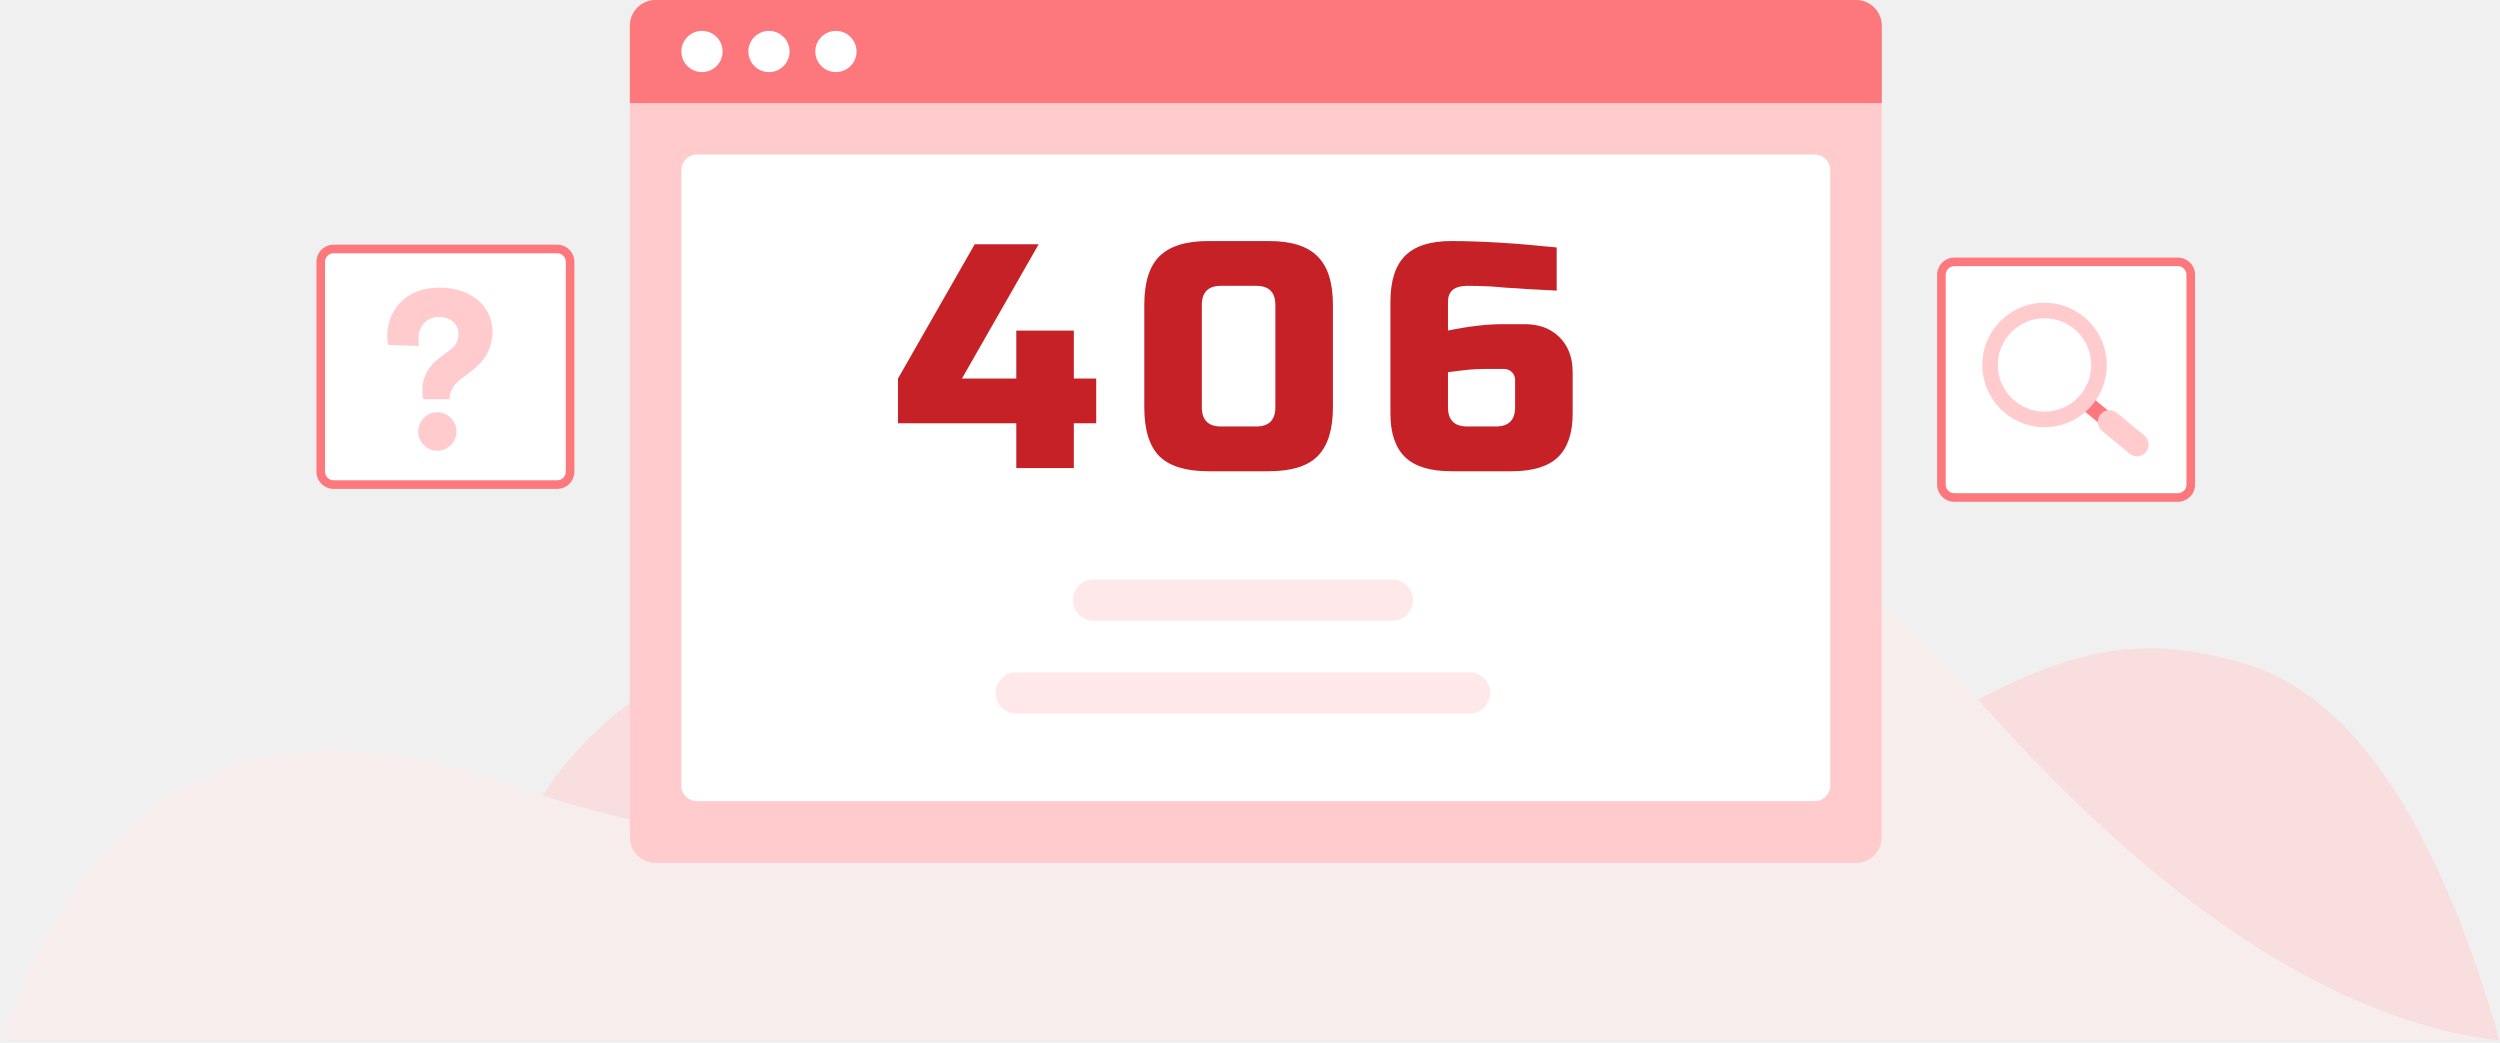
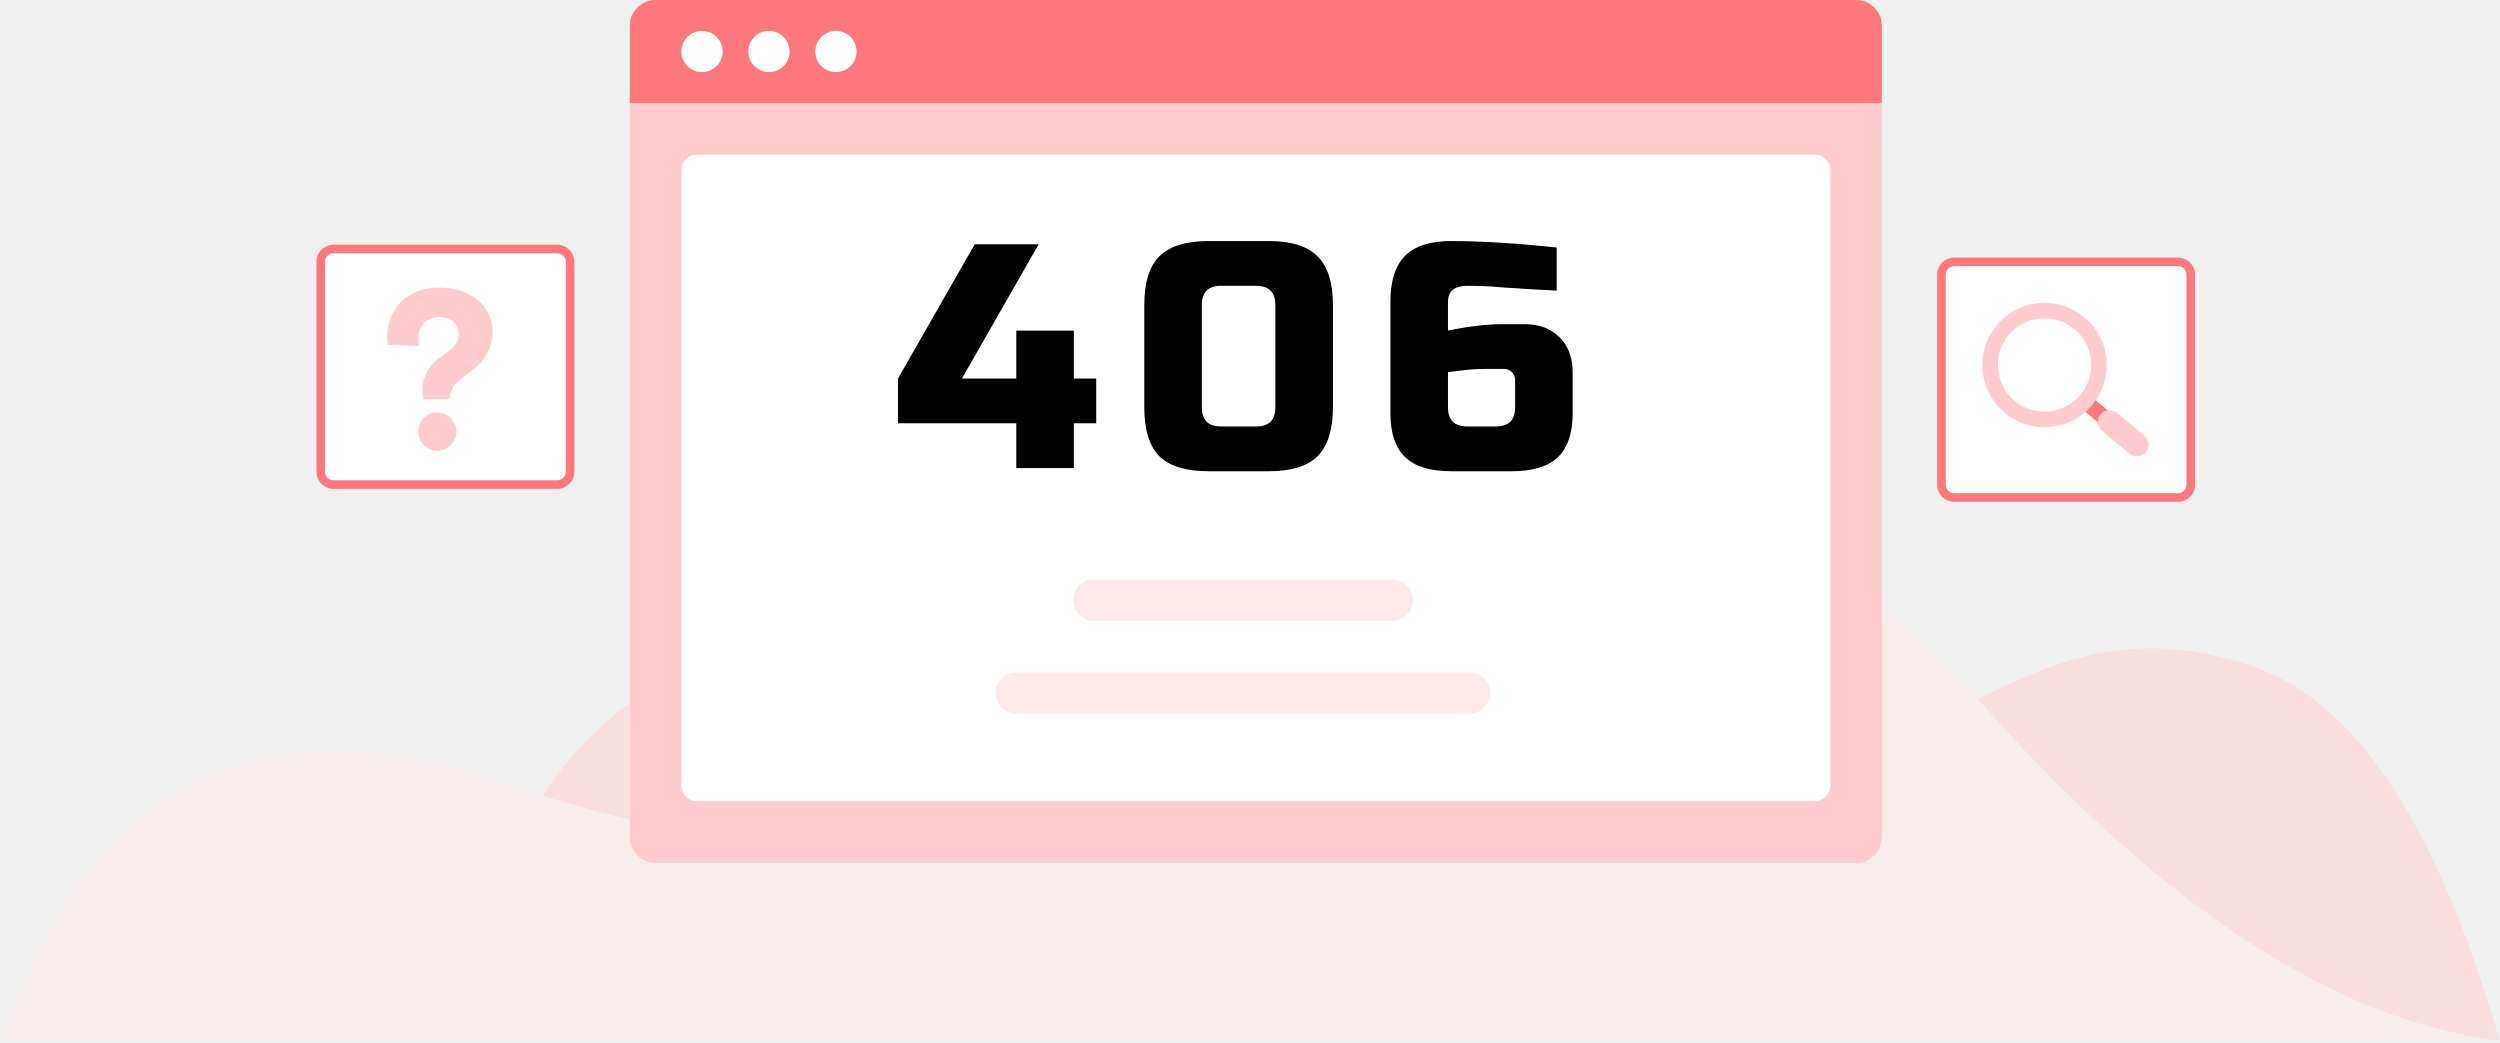
<svg xmlns="http://www.w3.org/2000/svg" width="782" height="326" viewBox="0 0 782 326" fill="none">
  <g opacity="0.5">
    <path fill-rule="evenodd" clip-rule="evenodd" d="M703.23 207.96C653.852 192.509 629.305 213.95 573.396 243.401C517.484 272.857 448.439 282.3 369.624 227.333C290.805 172.367 202.491 192.509 166.58 253.846C142.639 294.739 87.433 318.588 0.96 325.403H781.853C762.358 257.406 736.154 218.257 703.23 207.96Z" fill="#FFCCCC" />
    <path fill-rule="evenodd" clip-rule="evenodd" d="M0.96 325.404C27.682 244.98 79.966 218.172 157.81 244.98C274.577 285.192 342.838 255.033 403.765 194.714C464.693 134.396 536.292 126.353 620.573 220.854C676.759 283.855 730.13 318.702 780.681 325.404H0.96Z" fill="#FFE9E9" />
  </g>
  <path fill-rule="evenodd" clip-rule="evenodd" d="M205.08 0H580.557C585.005 0 588.615 3.608 588.615 8.057V261.867C588.615 266.317 585.005 269.924 580.557 269.924H205.08C200.63 269.924 197.022 266.317 197.022 261.867V8.057C197.022 3.608 200.63 0 205.08 0Z" fill="#FFCBCD" />
  <path fill-rule="evenodd" clip-rule="evenodd" d="M217.97 48.344H567.664C570.332 48.344 572.498 50.508 572.498 53.178V245.751C572.498 248.421 570.332 250.586 567.664 250.586H217.97C215.3 250.586 213.136 248.421 213.136 245.751V53.178C213.136 50.508 215.3 48.344 217.97 48.344Z" fill="white" />
  <path fill-rule="evenodd" clip-rule="evenodd" d="M205.08 0H580.557C585.005 0 588.615 3.608 588.615 8.057V32.23H197.022V8.057C197.022 3.608 200.63 0 205.08 0Z" fill="#FD787D" />
  <path d="M219.581 22.556C223.142 22.556 226.028 19.67 226.028 16.11C226.028 12.55 223.142 9.664 219.581 9.664C216.021 9.664 213.136 12.55 213.136 16.11C213.136 19.67 216.021 22.556 219.581 22.556ZM240.531 22.556C244.091 22.556 246.977 19.67 246.977 16.11C246.977 12.55 244.091 9.664 240.531 9.664C236.971 9.664 234.085 12.55 234.085 16.11C234.085 19.67 236.971 22.556 240.531 22.556ZM261.48 22.556C265.04 22.556 267.926 19.67 267.926 16.11C267.926 12.55 265.04 9.664 261.48 9.664C257.92 9.664 255.034 12.55 255.034 16.11C255.034 19.67 257.92 22.556 261.48 22.556Z" fill="white" />
  <path fill-rule="evenodd" clip-rule="evenodd" d="M342.061 181.293H435.527C439.085 181.293 441.973 184.179 441.973 187.739C441.973 191.299 439.085 194.185 435.527 194.185H342.061C338.498 194.185 335.615 191.299 335.615 187.739C335.615 184.179 338.498 181.293 342.061 181.293ZM317.888 210.3H459.699C463.257 210.3 466.145 213.185 466.145 216.745C466.145 220.306 463.257 223.191 459.699 223.191H317.888C314.326 223.191 311.442 220.306 311.442 216.745C311.442 213.185 314.326 210.3 317.888 210.3Z" fill="#FFCBCD" fill-opacity="0.43" />
  <path d="M605.935 85.946V151.587C605.935 154.554 608.341 156.959 611.306 156.959H681.245C684.21 156.959 686.616 154.554 686.616 151.587V85.946C686.616 82.979 684.21 80.574 681.245 80.574H611.306C608.341 80.574 605.935 82.979 605.935 85.946Z" fill="#FD787D" />
  <path d="M608.62 85.94C608.62 84.457 609.823 83.254 611.306 83.254H681.244C682.727 83.254 683.93 84.457 683.93 85.94V151.581C683.93 153.064 682.727 154.267 681.244 154.267H611.306C609.823 154.267 608.62 153.064 608.62 151.581V85.94Z" fill="white" />
  <path d="M652.092 128.685L666.883 140.948C667.915 141.806 669.449 141.663 670.308 140.628C671.163 139.594 671.022 138.059 669.986 137.202L655.199 124.939C654.163 124.081 652.629 124.225 651.774 125.259C650.915 126.294 651.056 127.828 652.092 128.685Z" fill="#FD787D" />
  <path d="M657.507 134.766L666.106 141.895C667.658 143.182 669.961 142.967 671.246 141.415C672.531 139.863 672.316 137.562 670.765 136.276L662.166 129.146C660.614 127.859 658.315 128.074 657.03 129.626C655.741 131.178 655.956 133.479 657.507 134.766ZM639.532 133.635C650.284 133.635 658.999 124.92 658.999 114.169C658.999 103.418 650.284 94.703 639.532 94.703C628.784 94.703 620.069 103.418 620.069 114.169C620.069 124.92 628.784 133.635 639.532 133.635Z" fill="#FFCBCD" />
  <path d="M639.533 128.761C631.467 128.761 624.931 122.225 624.931 114.162C624.931 106.099 631.467 99.562 639.533 99.562C647.595 99.562 654.131 106.099 654.131 114.162C654.131 122.225 647.595 128.761 639.533 128.761Z" fill="white" />
  <path d="M98.987 81.911V147.552C98.987 150.518 101.393 152.924 104.359 152.924H174.298C177.264 152.924 179.669 150.518 179.669 147.552V81.911C179.669 78.944 177.264 76.539 174.298 76.539H104.359C101.393 76.539 98.987 78.944 98.987 81.911Z" fill="#FD787D" />
  <path d="M101.675 81.909C101.675 80.425 102.878 79.223 104.361 79.223H174.3C175.783 79.223 176.985 80.425 176.985 81.909V147.55C176.985 149.033 175.783 150.235 174.3 150.235H104.361C102.878 150.235 101.675 149.033 101.675 147.55V81.909Z" fill="white" />
  <path d="M140.641 124.865H132.416C132.209 123.892 132.139 122.919 132.139 121.807C132.139 118.539 133.453 114.993 137.393 112.004L140.918 109.362C142.784 107.971 143.406 106.303 143.406 104.495C143.406 101.784 141.402 99.142 137.254 99.142C133.245 99.142 130.895 102.409 130.895 105.677C130.895 107.276 131.034 107.971 131.103 108.249L121.426 107.902C121.219 106.928 121.149 105.885 121.149 104.982C121.149 96.847 127.163 89.965 137.254 89.965C148.452 89.965 154.051 96.709 154.051 103.661C154.051 109.223 151.493 113.046 147.346 116.175L144.719 118.122C142.3 119.929 140.641 121.737 140.641 124.865ZM130.826 135.016C130.826 131.679 133.453 128.968 136.771 128.968C140.088 128.968 142.784 131.679 142.784 135.016C142.784 138.284 140.088 140.995 136.771 140.995C133.453 140.995 130.826 138.284 130.826 135.016Z" fill="#FFCBCD" />
-   <path d="M317.896 132.402H280.896V118.402L304.896 76.402H324.896L300.896 118.402H317.896V103.402H335.896V118.402H342.896V132.402H335.896V146.402H317.896V132.402ZM398.935 95.402C398.935 91.402 396.935 89.402 392.935 89.402H381.935C377.935 89.402 375.935 91.402 375.935 95.402V127.402C375.935 131.402 377.935 133.402 381.935 133.402H392.935C396.935 133.402 398.935 131.402 398.935 127.402V95.402ZM416.935 127.402C416.935 134.402 415.335 139.502 412.135 142.702C409.001 145.836 403.935 147.402 396.935 147.402H377.935C370.935 147.402 365.835 145.836 362.635 142.702C359.501 139.502 357.935 134.402 357.935 127.402V95.402C357.935 88.402 359.501 83.336 362.635 80.202C365.835 77.002 370.935 75.402 377.935 75.402H396.935C403.935 75.402 409.001 77.002 412.135 80.202C415.335 83.336 416.935 88.402 416.935 95.402V127.402ZM453.927 75.402C463.06 75.402 474.06 76.069 486.927 77.402V90.902C483.26 90.702 480.127 90.536 477.527 90.402C474.993 90.202 472.893 90.069 471.227 90.002C469.627 89.869 468.027 89.736 466.427 89.602C463.76 89.469 461.293 89.402 459.027 89.402C454.96 89.402 452.927 91.069 452.927 94.402V103.402C459.393 102.069 465.06 101.402 469.927 101.402H476.927C481.46 101.402 485.093 102.769 487.827 105.502C490.56 108.236 491.927 111.869 491.927 116.402V129.402C491.927 135.469 490.393 140.002 487.327 143.002C484.26 145.936 479.46 147.402 472.927 147.402H453.927C447.393 147.402 442.593 145.936 439.527 143.002C436.46 140.002 434.927 135.469 434.927 129.402V94.402C434.927 87.869 436.46 83.069 439.527 80.002C442.593 76.936 447.393 75.402 453.927 75.402ZM464.927 115.402C462.393 115.402 460.06 115.536 457.927 115.802C455.86 116.069 454.193 116.269 452.927 116.402V127.402C452.927 131.402 454.927 133.402 458.927 133.402H467.927C471.927 133.402 473.927 131.402 473.927 127.402V118.902C473.927 117.902 473.593 117.069 472.927 116.402C472.26 115.736 471.427 115.402 470.427 115.402H464.927Z" fill="#C52127" />
+   <path d="M317.896 132.402H280.896V118.402L304.896 76.402H324.896L300.896 118.402H317.896V103.402H335.896V118.402H342.896V132.402H335.896V146.402H317.896V132.402ZM398.935 95.402C398.935 91.402 396.935 89.402 392.935 89.402H381.935C377.935 89.402 375.935 91.402 375.935 95.402V127.402C375.935 131.402 377.935 133.402 381.935 133.402H392.935C396.935 133.402 398.935 131.402 398.935 127.402V95.402ZM416.935 127.402C416.935 134.402 415.335 139.502 412.135 142.702C409.001 145.836 403.935 147.402 396.935 147.402H377.935C370.935 147.402 365.835 145.836 362.635 142.702C359.501 139.502 357.935 134.402 357.935 127.402V95.402C357.935 88.402 359.501 83.336 362.635 80.202C365.835 77.002 370.935 75.402 377.935 75.402H396.935C403.935 75.402 409.001 77.002 412.135 80.202C415.335 83.336 416.935 88.402 416.935 95.402V127.402ZM453.927 75.402C463.06 75.402 474.06 76.069 486.927 77.402V90.902C483.26 90.702 480.127 90.536 477.527 90.402C474.993 90.202 472.893 90.069 471.227 90.002C469.627 89.869 468.027 89.736 466.427 89.602C463.76 89.469 461.293 89.402 459.027 89.402C454.96 89.402 452.927 91.069 452.927 94.402V103.402C459.393 102.069 465.06 101.402 469.927 101.402H476.927C481.46 101.402 485.093 102.769 487.827 105.502C490.56 108.236 491.927 111.869 491.927 116.402V129.402C491.927 135.469 490.393 140.002 487.327 143.002C484.26 145.936 479.46 147.402 472.927 147.402H453.927C447.393 147.402 442.593 145.936 439.527 143.002C436.46 140.002 434.927 135.469 434.927 129.402V94.402C434.927 87.869 436.46 83.069 439.527 80.002C442.593 76.936 447.393 75.402 453.927 75.402ZM464.927 115.402C462.393 115.402 460.06 115.536 457.927 115.802C455.86 116.069 454.193 116.269 452.927 116.402V127.402C452.927 131.402 454.927 133.402 458.927 133.402H467.927C471.927 133.402 473.927 131.402 473.927 127.402V118.902C473.927 117.902 473.593 117.069 472.927 116.402C472.26 115.736 471.427 115.402 470.427 115.402H464.927Z" fill="currentColor" />
</svg>
